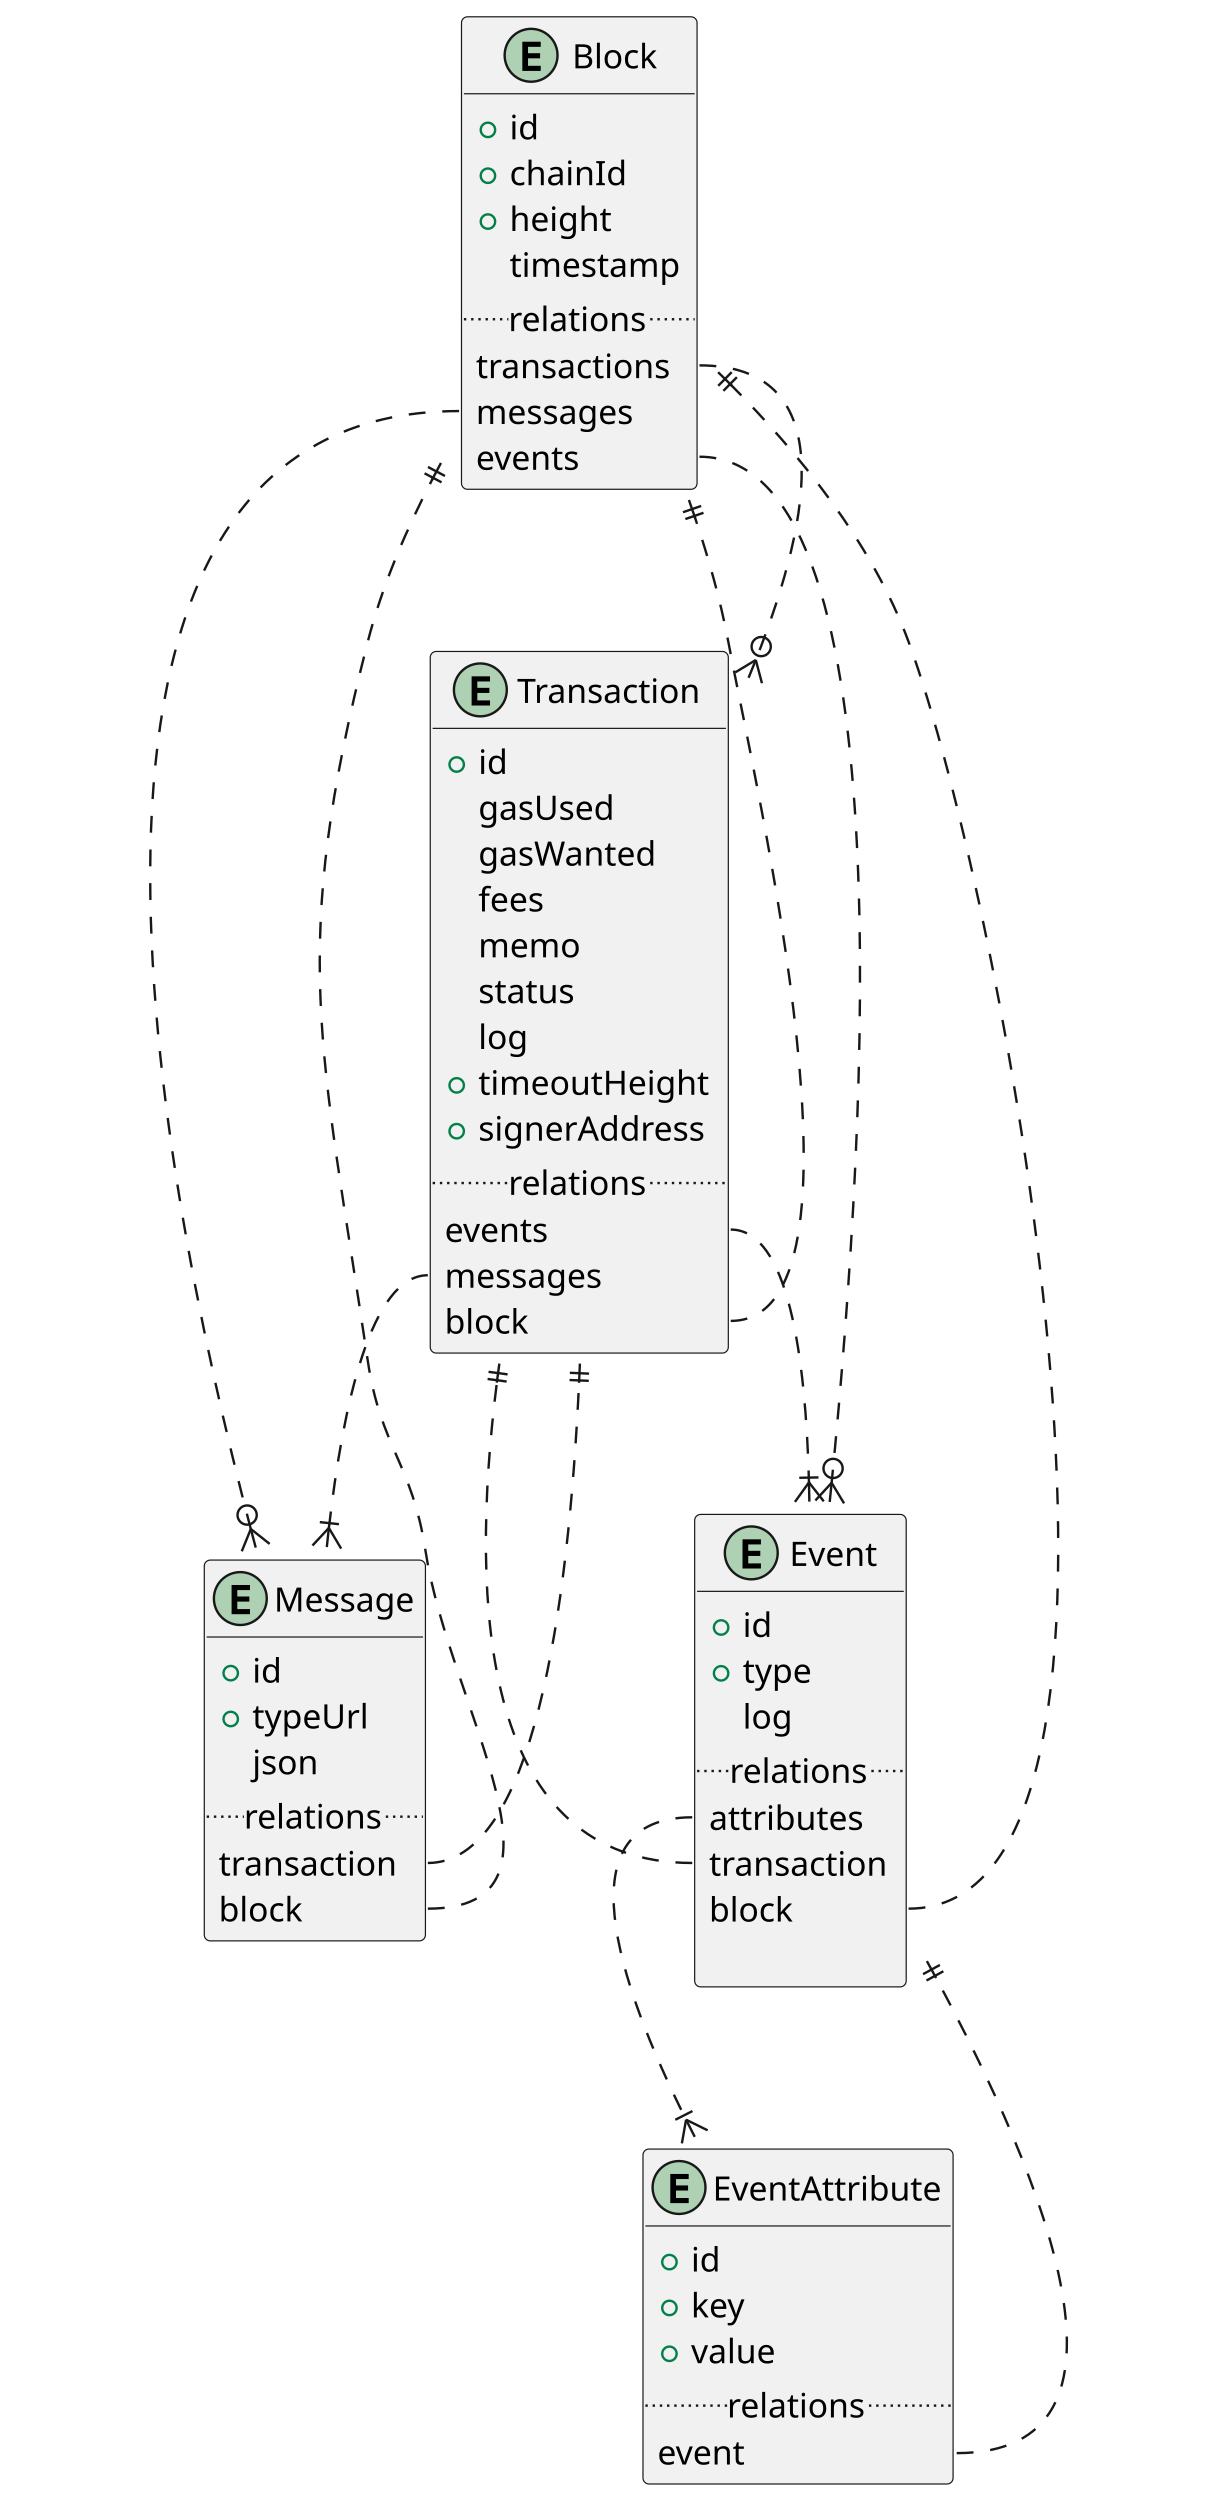
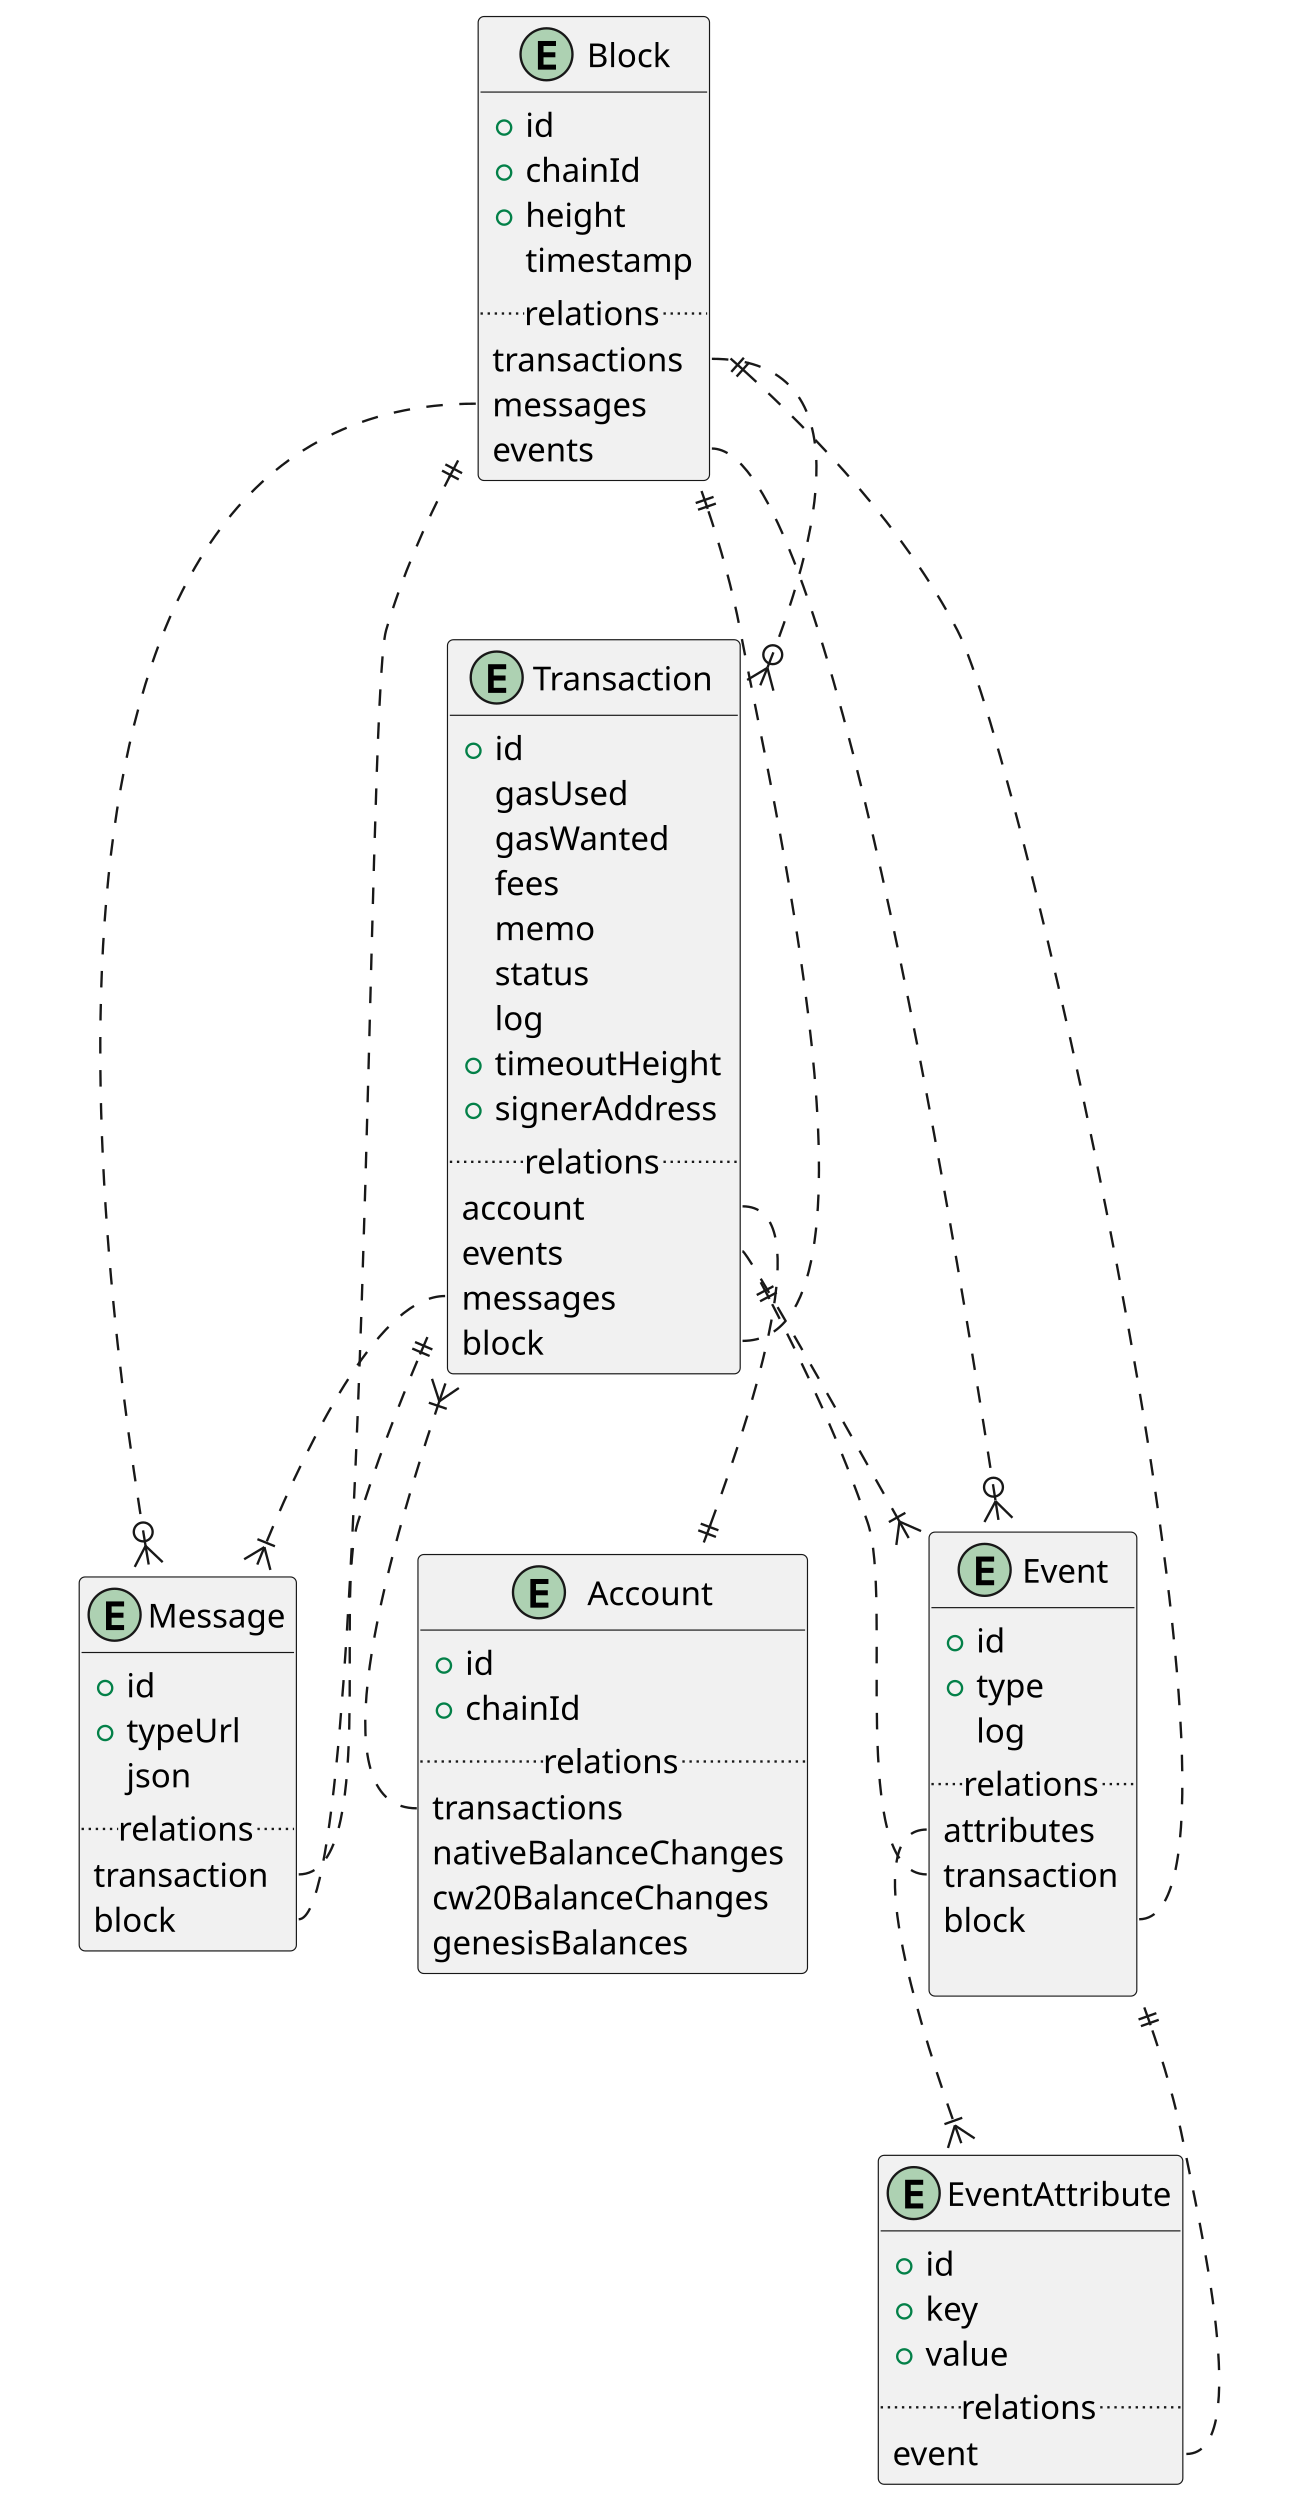
- <svg xmlns="http://www.w3.org/2000/svg" contentStyleType="text/css" height="1040px" preserveAspectRatio="none" style="width:502px;height:1040px;background:#FFFFFF;" version="1.1" viewBox="0 0 502 1040" width="502px" zoomAndPan="magnify">
+ <svg xmlns="http://www.w3.org/2000/svg" contentStyleType="text/css" height="1059px" preserveAspectRatio="none" style="width:550px;height:1059px;background:#FFFFFF;" version="1.1" viewBox="0 0 550 1059" width="550px" zoomAndPan="magnify">
  <defs />
  <g>
    <g id="elem_Block">
-       <rect codeLine="1" fill="#F1F1F1" height="196.543" id="Block" rx="2.5" ry="2.5" style="stroke:#181818;stroke-width:0.5;" width="98" x="191.98" y="7" />
-       <ellipse cx="220.93" cy="23" fill="#ADD1B2" rx="11" ry="11" style="stroke:#181818;stroke-width:1.0;" />
-       <path d="M217.289,29.5 L217.289,17.359 L224.946,17.359 L224.946,19.484 L219.664,19.484 L219.664,22.141 L224.68,22.141 L224.68,24.266 L219.664,24.266 L219.664,27.375 L224.946,27.375 L224.946,29.5 L217.289,29.5 Z " fill="#000000" />
-       <text fill="#000000" font-family="sans-serif" font-size="14" lengthAdjust="spacing" textLength="35" x="238.03" y="28.432">Block</text>
-       <line style="stroke:#181818;stroke-width:0.5;" x1="192.98" x2="288.98" y1="39" y2="39" />
-       <ellipse cx="202.98" cy="54.034" fill="none" rx="3" ry="3" style="stroke:#038048;stroke-width:1.0;" />
-       <text fill="#000000" font-family="sans-serif" font-size="14" lengthAdjust="spacing" textLength="13" x="211.98" y="57.966">id</text>
-       <ellipse cx="202.98" cy="73.102" fill="none" rx="3" ry="3" style="stroke:#038048;stroke-width:1.0;" />
-       <text fill="#000000" font-family="sans-serif" font-size="14" lengthAdjust="spacing" textLength="51" x="211.98" y="77.034">chainId</text>
-       <ellipse cx="202.98" cy="92.17" fill="none" rx="3" ry="3" style="stroke:#038048;stroke-width:1.0;" />
-       <text fill="#000000" font-family="sans-serif" font-size="14" lengthAdjust="spacing" textLength="44" x="211.98" y="96.102">height</text>
-       <text fill="#000000" font-family="sans-serif" font-size="14" lengthAdjust="spacing" textLength="72" x="211.98" y="115.17">timestamp</text>
-       <text fill="#000000" font-family="sans-serif" font-size="14" lengthAdjust="spacing" textLength="83" x="197.98" y="157.305">transactions</text>
-       <text fill="#000000" font-family="sans-serif" font-size="14" lengthAdjust="spacing" textLength="67" x="197.98" y="176.373">messages</text>
-       <text fill="#000000" font-family="sans-serif" font-size="14" lengthAdjust="spacing" textLength="44" x="197.98" y="195.441">events</text>
-       <line style="stroke:#181818;stroke-width:1.0;stroke-dasharray:1.0,2.0;" x1="192.98" x2="211.48" y1="132.806" y2="132.806" />
-       <text fill="#000000" font-family="sans-serif" font-size="14" lengthAdjust="spacing" textLength="59" x="211.48" y="137.738">relations</text>
-       <line style="stroke:#181818;stroke-width:1.0;stroke-dasharray:1.0,2.0;" x1="270.48" x2="288.98" y1="132.806" y2="132.806" />
+       <rect codeLine="1" fill="#F1F1F1" height="196.543" id="Block" rx="2.5" ry="2.5" style="stroke:#181818;stroke-width:0.5;" width="98" x="202.55" y="7" />
+       <ellipse cx="231.5" cy="23" fill="#ADD1B2" rx="11" ry="11" style="stroke:#181818;stroke-width:1.0;" />
+       <path d="M227.859,29.5 L227.859,17.359 L235.516,17.359 L235.516,19.484 L230.234,19.484 L230.234,22.141 L235.25,22.141 L235.25,24.266 L230.234,24.266 L230.234,27.375 L235.516,27.375 L235.516,29.5 L227.859,29.5 Z " fill="#000000" />
+       <text fill="#000000" font-family="sans-serif" font-size="14" lengthAdjust="spacing" textLength="35" x="248.6" y="28.432">Block</text>
+       <line style="stroke:#181818;stroke-width:0.5;" x1="203.55" x2="299.55" y1="39" y2="39" />
+       <ellipse cx="213.55" cy="54.034" fill="none" rx="3" ry="3" style="stroke:#038048;stroke-width:1.0;" />
+       <text fill="#000000" font-family="sans-serif" font-size="14" lengthAdjust="spacing" textLength="13" x="222.55" y="57.966">id</text>
+       <ellipse cx="213.55" cy="73.102" fill="none" rx="3" ry="3" style="stroke:#038048;stroke-width:1.0;" />
+       <text fill="#000000" font-family="sans-serif" font-size="14" lengthAdjust="spacing" textLength="51" x="222.55" y="77.034">chainId</text>
+       <ellipse cx="213.55" cy="92.17" fill="none" rx="3" ry="3" style="stroke:#038048;stroke-width:1.0;" />
+       <text fill="#000000" font-family="sans-serif" font-size="14" lengthAdjust="spacing" textLength="44" x="222.55" y="96.102">height</text>
+       <text fill="#000000" font-family="sans-serif" font-size="14" lengthAdjust="spacing" textLength="72" x="222.55" y="115.17">timestamp</text>
+       <text fill="#000000" font-family="sans-serif" font-size="14" lengthAdjust="spacing" textLength="83" x="208.55" y="157.305">transactions</text>
+       <text fill="#000000" font-family="sans-serif" font-size="14" lengthAdjust="spacing" textLength="67" x="208.55" y="176.373">messages</text>
+       <text fill="#000000" font-family="sans-serif" font-size="14" lengthAdjust="spacing" textLength="44" x="208.55" y="195.441">events</text>
+       <line style="stroke:#181818;stroke-width:1.0;stroke-dasharray:1.0,2.0;" x1="203.55" x2="222.05" y1="132.806" y2="132.806" />
+       <text fill="#000000" font-family="sans-serif" font-size="14" lengthAdjust="spacing" textLength="59" x="222.05" y="137.738">relations</text>
+       <line style="stroke:#181818;stroke-width:1.0;stroke-dasharray:1.0,2.0;" x1="281.05" x2="299.55" y1="132.806" y2="132.806" />
    </g>
    <g id="elem_Transaction">
-       <rect codeLine="12" fill="#F1F1F1" height="291.883" id="Transaction" rx="2.5" ry="2.5" style="stroke:#181818;stroke-width:0.5;" width="124" x="178.98" y="271" />
-       <ellipse cx="199.83" cy="287" fill="#ADD1B2" rx="11" ry="11" style="stroke:#181818;stroke-width:1.0;" />
-       <path d="M196.189,293.5 L196.189,281.359 L203.846,281.359 L203.846,283.484 L198.564,283.484 L198.564,286.141 L203.58,286.141 L203.58,288.266 L198.564,288.266 L198.564,291.375 L203.846,291.375 L203.846,293.5 L196.189,293.5 Z " fill="#000000" />
-       <text fill="#000000" font-family="sans-serif" font-size="14" lengthAdjust="spacing" textLength="79" x="215.13" y="292.432">Transaction</text>
-       <line style="stroke:#181818;stroke-width:0.5;" x1="179.98" x2="301.98" y1="303" y2="303" />
-       <ellipse cx="189.98" cy="318.034" fill="none" rx="3" ry="3" style="stroke:#038048;stroke-width:1.0;" />
-       <text fill="#000000" font-family="sans-serif" font-size="14" lengthAdjust="spacing" textLength="13" x="198.98" y="321.966">id</text>
-       <text fill="#000000" font-family="sans-serif" font-size="14" lengthAdjust="spacing" textLength="58" x="198.98" y="341.034">gasUsed</text>
-       <text fill="#000000" font-family="sans-serif" font-size="14" lengthAdjust="spacing" textLength="76" x="198.98" y="360.102">gasWanted</text>
-       <text fill="#000000" font-family="sans-serif" font-size="14" lengthAdjust="spacing" textLength="28" x="198.98" y="379.17">fees</text>
-       <text fill="#000000" font-family="sans-serif" font-size="14" lengthAdjust="spacing" textLength="42" x="198.98" y="398.238">memo</text>
-       <text fill="#000000" font-family="sans-serif" font-size="14" lengthAdjust="spacing" textLength="41" x="198.98" y="417.305">status</text>
-       <text fill="#000000" font-family="sans-serif" font-size="14" lengthAdjust="spacing" textLength="21" x="198.98" y="436.373">log</text>
-       <ellipse cx="189.98" cy="451.509" fill="none" rx="3" ry="3" style="stroke:#038048;stroke-width:1.0;" />
-       <text fill="#000000" font-family="sans-serif" font-size="14" lengthAdjust="spacing" textLength="97" x="198.98" y="455.441">timeoutHeight</text>
-       <ellipse cx="189.98" cy="470.577" fill="none" rx="3" ry="3" style="stroke:#038048;stroke-width:1.0;" />
-       <text fill="#000000" font-family="sans-serif" font-size="14" lengthAdjust="spacing" textLength="98" x="198.98" y="474.509">signerAddress</text>
-       <text fill="#000000" font-family="sans-serif" font-size="14" lengthAdjust="spacing" textLength="44" x="184.98" y="516.645">events</text>
-       <text fill="#000000" font-family="sans-serif" font-size="14" lengthAdjust="spacing" textLength="67" x="184.98" y="535.713">messages</text>
-       <text fill="#000000" font-family="sans-serif" font-size="14" lengthAdjust="spacing" textLength="35" x="184.98" y="554.781">block</text>
-       <line style="stroke:#181818;stroke-width:1.0;stroke-dasharray:1.0,2.0;" x1="179.98" x2="211.48" y1="492.145" y2="492.145" />
-       <text fill="#000000" font-family="sans-serif" font-size="14" lengthAdjust="spacing" textLength="59" x="211.48" y="497.077">relations</text>
-       <line style="stroke:#181818;stroke-width:1.0;stroke-dasharray:1.0,2.0;" x1="270.48" x2="301.98" y1="492.145" y2="492.145" />
+       <rect codeLine="12" fill="#F1F1F1" height="310.951" id="Transaction" rx="2.5" ry="2.5" style="stroke:#181818;stroke-width:0.5;" width="124" x="189.55" y="271" />
+       <ellipse cx="210.4" cy="287" fill="#ADD1B2" rx="11" ry="11" style="stroke:#181818;stroke-width:1.0;" />
+       <path d="M206.759,293.5 L206.759,281.359 L214.416,281.359 L214.416,283.484 L209.134,283.484 L209.134,286.141 L214.15,286.141 L214.15,288.266 L209.134,288.266 L209.134,291.375 L214.416,291.375 L214.416,293.5 L206.759,293.5 Z " fill="#000000" />
+       <text fill="#000000" font-family="sans-serif" font-size="14" lengthAdjust="spacing" textLength="79" x="225.7" y="292.432">Transaction</text>
+       <line style="stroke:#181818;stroke-width:0.5;" x1="190.55" x2="312.55" y1="303" y2="303" />
+       <ellipse cx="200.55" cy="318.034" fill="none" rx="3" ry="3" style="stroke:#038048;stroke-width:1.0;" />
+       <text fill="#000000" font-family="sans-serif" font-size="14" lengthAdjust="spacing" textLength="13" x="209.55" y="321.966">id</text>
+       <text fill="#000000" font-family="sans-serif" font-size="14" lengthAdjust="spacing" textLength="58" x="209.55" y="341.034">gasUsed</text>
+       <text fill="#000000" font-family="sans-serif" font-size="14" lengthAdjust="spacing" textLength="76" x="209.55" y="360.102">gasWanted</text>
+       <text fill="#000000" font-family="sans-serif" font-size="14" lengthAdjust="spacing" textLength="28" x="209.55" y="379.17">fees</text>
+       <text fill="#000000" font-family="sans-serif" font-size="14" lengthAdjust="spacing" textLength="42" x="209.55" y="398.238">memo</text>
+       <text fill="#000000" font-family="sans-serif" font-size="14" lengthAdjust="spacing" textLength="41" x="209.55" y="417.305">status</text>
+       <text fill="#000000" font-family="sans-serif" font-size="14" lengthAdjust="spacing" textLength="21" x="209.55" y="436.373">log</text>
+       <ellipse cx="200.55" cy="451.509" fill="none" rx="3" ry="3" style="stroke:#038048;stroke-width:1.0;" />
+       <text fill="#000000" font-family="sans-serif" font-size="14" lengthAdjust="spacing" textLength="97" x="209.55" y="455.441">timeoutHeight</text>
+       <ellipse cx="200.55" cy="470.577" fill="none" rx="3" ry="3" style="stroke:#038048;stroke-width:1.0;" />
+       <text fill="#000000" font-family="sans-serif" font-size="14" lengthAdjust="spacing" textLength="98" x="209.55" y="474.509">signerAddress</text>
+       <text fill="#000000" font-family="sans-serif" font-size="14" lengthAdjust="spacing" textLength="53" x="195.55" y="516.645">account</text>
+       <text fill="#000000" font-family="sans-serif" font-size="14" lengthAdjust="spacing" textLength="44" x="195.55" y="535.713">events</text>
+       <text fill="#000000" font-family="sans-serif" font-size="14" lengthAdjust="spacing" textLength="67" x="195.55" y="554.781">messages</text>
+       <text fill="#000000" font-family="sans-serif" font-size="14" lengthAdjust="spacing" textLength="35" x="195.55" y="573.849">block</text>
+       <line style="stroke:#181818;stroke-width:1.0;stroke-dasharray:1.0,2.0;" x1="190.55" x2="222.05" y1="492.145" y2="492.145" />
+       <text fill="#000000" font-family="sans-serif" font-size="14" lengthAdjust="spacing" textLength="59" x="222.05" y="497.077">relations</text>
+       <line style="stroke:#181818;stroke-width:1.0;stroke-dasharray:1.0,2.0;" x1="281.05" x2="312.55" y1="492.145" y2="492.145" />
    </g>
    <g id="elem_Message">
-       <rect codeLine="28" fill="#F1F1F1" height="158.407" id="Message" rx="2.5" ry="2.5" style="stroke:#181818;stroke-width:0.5;" width="92" x="84.98" y="649" />
-       <ellipse cx="99.98" cy="665" fill="#ADD1B2" rx="11" ry="11" style="stroke:#181818;stroke-width:1.0;" />
-       <path d="M96.339,671.5 L96.339,659.359 L103.996,659.359 L103.996,661.484 L98.714,661.484 L98.714,664.141 L103.73,664.141 L103.73,666.266 L98.714,666.266 L98.714,669.375 L103.996,669.375 L103.996,671.5 L96.339,671.5 Z " fill="#000000" />
-       <text fill="#000000" font-family="sans-serif" font-size="14" lengthAdjust="spacing" textLength="60" x="113.98" y="670.432">Message</text>
-       <line style="stroke:#181818;stroke-width:0.5;" x1="85.98" x2="175.98" y1="681" y2="681" />
-       <ellipse cx="95.98" cy="696.034" fill="none" rx="3" ry="3" style="stroke:#038048;stroke-width:1.0;" />
-       <text fill="#000000" font-family="sans-serif" font-size="14" lengthAdjust="spacing" textLength="13" x="104.98" y="699.966">id</text>
-       <ellipse cx="95.98" cy="715.102" fill="none" rx="3" ry="3" style="stroke:#038048;stroke-width:1.0;" />
-       <text fill="#000000" font-family="sans-serif" font-size="14" lengthAdjust="spacing" textLength="49" x="104.98" y="719.034">typeUrl</text>
-       <text fill="#000000" font-family="sans-serif" font-size="14" lengthAdjust="spacing" textLength="28" x="104.98" y="738.102">json</text>
-       <text fill="#000000" font-family="sans-serif" font-size="14" lengthAdjust="spacing" textLength="76" x="90.98" y="780.238">transaction</text>
-       <text fill="#000000" font-family="sans-serif" font-size="14" lengthAdjust="spacing" textLength="35" x="90.98" y="799.306">block</text>
-       <line style="stroke:#181818;stroke-width:1.0;stroke-dasharray:1.0,2.0;" x1="85.98" x2="101.48" y1="755.738" y2="755.738" />
-       <text fill="#000000" font-family="sans-serif" font-size="14" lengthAdjust="spacing" textLength="59" x="101.48" y="760.67">relations</text>
-       <line style="stroke:#181818;stroke-width:1.0;stroke-dasharray:1.0,2.0;" x1="160.48" x2="175.98" y1="755.738" y2="755.738" />
+       <rect codeLine="29" fill="#F1F1F1" height="158.407" id="Message" rx="2.5" ry="2.5" style="stroke:#181818;stroke-width:0.5;" width="92" x="33.55" y="668" />
+       <ellipse cx="48.55" cy="684" fill="#ADD1B2" rx="11" ry="11" style="stroke:#181818;stroke-width:1.0;" />
+       <path d="M44.909,690.5 L44.909,678.359 L52.566,678.359 L52.566,680.484 L47.284,680.484 L47.284,683.141 L52.3,683.141 L52.3,685.266 L47.284,685.266 L47.284,688.375 L52.566,688.375 L52.566,690.5 L44.909,690.5 Z " fill="#000000" />
+       <text fill="#000000" font-family="sans-serif" font-size="14" lengthAdjust="spacing" textLength="60" x="62.55" y="689.432">Message</text>
+       <line style="stroke:#181818;stroke-width:0.5;" x1="34.55" x2="124.55" y1="700" y2="700" />
+       <ellipse cx="44.55" cy="715.034" fill="none" rx="3" ry="3" style="stroke:#038048;stroke-width:1.0;" />
+       <text fill="#000000" font-family="sans-serif" font-size="14" lengthAdjust="spacing" textLength="13" x="53.55" y="718.966">id</text>
+       <ellipse cx="44.55" cy="734.102" fill="none" rx="3" ry="3" style="stroke:#038048;stroke-width:1.0;" />
+       <text fill="#000000" font-family="sans-serif" font-size="14" lengthAdjust="spacing" textLength="49" x="53.55" y="738.034">typeUrl</text>
+       <text fill="#000000" font-family="sans-serif" font-size="14" lengthAdjust="spacing" textLength="28" x="53.55" y="757.102">json</text>
+       <text fill="#000000" font-family="sans-serif" font-size="14" lengthAdjust="spacing" textLength="76" x="39.55" y="799.238">transaction</text>
+       <text fill="#000000" font-family="sans-serif" font-size="14" lengthAdjust="spacing" textLength="35" x="39.55" y="818.306">block</text>
+       <line style="stroke:#181818;stroke-width:1.0;stroke-dasharray:1.0,2.0;" x1="34.55" x2="50.05" y1="774.738" y2="774.738" />
+       <text fill="#000000" font-family="sans-serif" font-size="14" lengthAdjust="spacing" textLength="59" x="50.05" y="779.67">relations</text>
+       <line style="stroke:#181818;stroke-width:1.0;stroke-dasharray:1.0,2.0;" x1="109.05" x2="124.55" y1="774.738" y2="774.738" />
    </g>
    <g id="elem_Event">
-       <rect codeLine="37" fill="#F1F1F1" height="196.543" id="Event" rx="2.5" ry="2.5" style="stroke:#181818;stroke-width:0.5;" width="88" x="288.98" y="630" />
-       <ellipse cx="312.53" cy="646" fill="#ADD1B2" rx="11" ry="11" style="stroke:#181818;stroke-width:1.0;" />
-       <path d="M308.889,652.5 L308.889,640.359 L316.546,640.359 L316.546,642.484 L311.264,642.484 L311.264,645.141 L316.28,645.141 L316.28,647.266 L311.264,647.266 L311.264,650.375 L316.546,650.375 L316.546,652.5 L308.889,652.5 Z " fill="#000000" />
-       <text fill="#000000" font-family="sans-serif" font-size="14" lengthAdjust="spacing" textLength="37" x="328.43" y="651.432">Event</text>
-       <line style="stroke:#181818;stroke-width:0.5;" x1="289.98" x2="375.98" y1="662" y2="662" />
-       <ellipse cx="299.98" cy="677.034" fill="none" rx="3" ry="3" style="stroke:#038048;stroke-width:1.0;" />
-       <text fill="#000000" font-family="sans-serif" font-size="14" lengthAdjust="spacing" textLength="13" x="308.98" y="680.966">id</text>
-       <ellipse cx="299.98" cy="696.102" fill="none" rx="3" ry="3" style="stroke:#038048;stroke-width:1.0;" />
-       <text fill="#000000" font-family="sans-serif" font-size="14" lengthAdjust="spacing" textLength="29" x="308.98" y="700.034">type</text>
-       <text fill="#000000" font-family="sans-serif" font-size="14" lengthAdjust="spacing" textLength="21" x="308.98" y="719.102">log</text>
-       <text fill="#000000" font-family="sans-serif" font-size="14" lengthAdjust="spacing" textLength="66" x="294.98" y="761.238">attributes</text>
-       <text fill="#000000" font-family="sans-serif" font-size="14" lengthAdjust="spacing" textLength="76" x="294.98" y="780.306">transaction</text>
-       <text fill="#000000" font-family="sans-serif" font-size="14" lengthAdjust="spacing" textLength="35" x="294.98" y="799.373">block</text>
-       <text fill="#000000" font-family="sans-serif" font-size="14" lengthAdjust="spacing" textLength="4" x="294.98" y="818.441"> </text>
-       <line style="stroke:#181818;stroke-width:1.0;stroke-dasharray:1.0,2.0;" x1="289.98" x2="303.48" y1="736.738" y2="736.738" />
-       <text fill="#000000" font-family="sans-serif" font-size="14" lengthAdjust="spacing" textLength="59" x="303.48" y="741.67">relations</text>
-       <line style="stroke:#181818;stroke-width:1.0;stroke-dasharray:1.0,2.0;" x1="362.48" x2="375.98" y1="736.738" y2="736.738" />
+       <rect codeLine="38" fill="#F1F1F1" height="196.543" id="Event" rx="2.5" ry="2.5" style="stroke:#181818;stroke-width:0.5;" width="88" x="393.55" y="649" />
+       <ellipse cx="417.1" cy="665" fill="#ADD1B2" rx="11" ry="11" style="stroke:#181818;stroke-width:1.0;" />
+       <path d="M413.459,671.5 L413.459,659.359 L421.116,659.359 L421.116,661.484 L415.834,661.484 L415.834,664.141 L420.85,664.141 L420.85,666.266 L415.834,666.266 L415.834,669.375 L421.116,669.375 L421.116,671.5 L413.459,671.5 Z " fill="#000000" />
+       <text fill="#000000" font-family="sans-serif" font-size="14" lengthAdjust="spacing" textLength="37" x="433" y="670.432">Event</text>
+       <line style="stroke:#181818;stroke-width:0.5;" x1="394.55" x2="480.55" y1="681" y2="681" />
+       <ellipse cx="404.55" cy="696.034" fill="none" rx="3" ry="3" style="stroke:#038048;stroke-width:1.0;" />
+       <text fill="#000000" font-family="sans-serif" font-size="14" lengthAdjust="spacing" textLength="13" x="413.55" y="699.966">id</text>
+       <ellipse cx="404.55" cy="715.102" fill="none" rx="3" ry="3" style="stroke:#038048;stroke-width:1.0;" />
+       <text fill="#000000" font-family="sans-serif" font-size="14" lengthAdjust="spacing" textLength="29" x="413.55" y="719.034">type</text>
+       <text fill="#000000" font-family="sans-serif" font-size="14" lengthAdjust="spacing" textLength="21" x="413.55" y="738.102">log</text>
+       <text fill="#000000" font-family="sans-serif" font-size="14" lengthAdjust="spacing" textLength="66" x="399.55" y="780.238">attributes</text>
+       <text fill="#000000" font-family="sans-serif" font-size="14" lengthAdjust="spacing" textLength="76" x="399.55" y="799.306">transaction</text>
+       <text fill="#000000" font-family="sans-serif" font-size="14" lengthAdjust="spacing" textLength="35" x="399.55" y="818.373">block</text>
+       <text fill="#000000" font-family="sans-serif" font-size="14" lengthAdjust="spacing" textLength="4" x="399.55" y="837.441"> </text>
+       <line style="stroke:#181818;stroke-width:1.0;stroke-dasharray:1.0,2.0;" x1="394.55" x2="408.05" y1="755.738" y2="755.738" />
+       <text fill="#000000" font-family="sans-serif" font-size="14" lengthAdjust="spacing" textLength="59" x="408.05" y="760.67">relations</text>
+       <line style="stroke:#181818;stroke-width:1.0;stroke-dasharray:1.0,2.0;" x1="467.05" x2="480.55" y1="755.738" y2="755.738" />
    </g>
    <g id="elem_EventAttribute">
-       <rect codeLine="48" fill="#F1F1F1" height="139.34" id="EventAttribute" rx="2.5" ry="2.5" style="stroke:#181818;stroke-width:0.5;" width="129" x="267.48" y="894" />
-       <ellipse cx="282.48" cy="910" fill="#ADD1B2" rx="11" ry="11" style="stroke:#181818;stroke-width:1.0;" />
-       <path d="M278.839,916.5 L278.839,904.359 L286.496,904.359 L286.496,906.484 L281.214,906.484 L281.214,909.141 L286.23,909.141 L286.23,911.266 L281.214,911.266 L281.214,914.375 L286.496,914.375 L286.496,916.5 L278.839,916.5 Z " fill="#000000" />
-       <text fill="#000000" font-family="sans-serif" font-size="14" lengthAdjust="spacing" textLength="97" x="296.48" y="915.432">EventAttribute</text>
-       <line style="stroke:#181818;stroke-width:0.5;" x1="268.48" x2="395.48" y1="926" y2="926" />
-       <ellipse cx="278.48" cy="941.034" fill="none" rx="3" ry="3" style="stroke:#038048;stroke-width:1.0;" />
-       <text fill="#000000" font-family="sans-serif" font-size="14" lengthAdjust="spacing" textLength="13" x="287.48" y="944.966">id</text>
-       <ellipse cx="278.48" cy="960.102" fill="none" rx="3" ry="3" style="stroke:#038048;stroke-width:1.0;" />
-       <text fill="#000000" font-family="sans-serif" font-size="14" lengthAdjust="spacing" textLength="22" x="287.48" y="964.034">key</text>
-       <ellipse cx="278.48" cy="979.17" fill="none" rx="3" ry="3" style="stroke:#038048;stroke-width:1.0;" />
-       <text fill="#000000" font-family="sans-serif" font-size="14" lengthAdjust="spacing" textLength="36" x="287.48" y="983.102">value</text>
-       <text fill="#000000" font-family="sans-serif" font-size="14" lengthAdjust="spacing" textLength="37" x="273.48" y="1025.238">event</text>
-       <line style="stroke:#181818;stroke-width:1.0;stroke-dasharray:1.0,2.0;" x1="268.48" x2="302.48" y1="1000.738" y2="1000.738" />
-       <text fill="#000000" font-family="sans-serif" font-size="14" lengthAdjust="spacing" textLength="59" x="302.48" y="1005.67">relations</text>
-       <line style="stroke:#181818;stroke-width:1.0;stroke-dasharray:1.0,2.0;" x1="361.48" x2="395.48" y1="1000.738" y2="1000.738" />
+       <rect codeLine="49" fill="#F1F1F1" height="139.34" id="EventAttribute" rx="2.5" ry="2.5" style="stroke:#181818;stroke-width:0.5;" width="129" x="372.05" y="913" />
+       <ellipse cx="387.05" cy="929" fill="#ADD1B2" rx="11" ry="11" style="stroke:#181818;stroke-width:1.0;" />
+       <path d="M383.409,935.5 L383.409,923.359 L391.066,923.359 L391.066,925.484 L385.784,925.484 L385.784,928.141 L390.8,928.141 L390.8,930.266 L385.784,930.266 L385.784,933.375 L391.066,933.375 L391.066,935.5 L383.409,935.5 Z " fill="#000000" />
+       <text fill="#000000" font-family="sans-serif" font-size="14" lengthAdjust="spacing" textLength="97" x="401.05" y="934.432">EventAttribute</text>
+       <line style="stroke:#181818;stroke-width:0.5;" x1="373.05" x2="500.05" y1="945" y2="945" />
+       <ellipse cx="383.05" cy="960.034" fill="none" rx="3" ry="3" style="stroke:#038048;stroke-width:1.0;" />
+       <text fill="#000000" font-family="sans-serif" font-size="14" lengthAdjust="spacing" textLength="13" x="392.05" y="963.966">id</text>
+       <ellipse cx="383.05" cy="979.102" fill="none" rx="3" ry="3" style="stroke:#038048;stroke-width:1.0;" />
+       <text fill="#000000" font-family="sans-serif" font-size="14" lengthAdjust="spacing" textLength="22" x="392.05" y="983.034">key</text>
+       <ellipse cx="383.05" cy="998.17" fill="none" rx="3" ry="3" style="stroke:#038048;stroke-width:1.0;" />
+       <text fill="#000000" font-family="sans-serif" font-size="14" lengthAdjust="spacing" textLength="36" x="392.05" y="1002.102">value</text>
+       <text fill="#000000" font-family="sans-serif" font-size="14" lengthAdjust="spacing" textLength="37" x="378.05" y="1044.238">event</text>
+       <line style="stroke:#181818;stroke-width:1.0;stroke-dasharray:1.0,2.0;" x1="373.05" x2="407.05" y1="1019.738" y2="1019.738" />
+       <text fill="#000000" font-family="sans-serif" font-size="14" lengthAdjust="spacing" textLength="59" x="407.05" y="1024.67">relations</text>
+       <line style="stroke:#181818;stroke-width:1.0;stroke-dasharray:1.0,2.0;" x1="466.05" x2="500.05" y1="1019.738" y2="1019.738" />
+     </g>
+     <g id="elem_Account">
+       <rect codeLine="57" fill="#F1F1F1" height="177.475" id="Account" rx="2.5" ry="2.5" style="stroke:#181818;stroke-width:0.5;" width="165" x="177.05" y="658.5" />
+       <ellipse cx="228.3" cy="674.5" fill="#ADD1B2" rx="11" ry="11" style="stroke:#181818;stroke-width:1.0;" />
+       <path d="M224.659,681 L224.659,668.859 L232.316,668.859 L232.316,670.984 L227.034,670.984 L227.034,673.641 L232.05,673.641 L232.05,675.766 L227.034,675.766 L227.034,678.875 L232.316,678.875 L232.316,681 L224.659,681 Z " fill="#000000" />
+       <text fill="#000000" font-family="sans-serif" font-size="14" lengthAdjust="spacing" textLength="54" x="248.8" y="679.932">Account</text>
+       <line style="stroke:#181818;stroke-width:0.5;" x1="178.05" x2="341.05" y1="690.5" y2="690.5" />
+       <ellipse cx="188.05" cy="705.534" fill="none" rx="3" ry="3" style="stroke:#038048;stroke-width:1.0;" />
+       <text fill="#000000" font-family="sans-serif" font-size="14" lengthAdjust="spacing" textLength="13" x="197.05" y="709.466">id</text>
+       <ellipse cx="188.05" cy="724.602" fill="none" rx="3" ry="3" style="stroke:#038048;stroke-width:1.0;" />
+       <text fill="#000000" font-family="sans-serif" font-size="14" lengthAdjust="spacing" textLength="51" x="197.05" y="728.534">chainId</text>
+       <text fill="#000000" font-family="sans-serif" font-size="14" lengthAdjust="spacing" textLength="83" x="183.05" y="770.67">transactions</text>
+       <text fill="#000000" font-family="sans-serif" font-size="14" lengthAdjust="spacing" textLength="153" x="183.05" y="789.738">nativeBalanceChanges</text>
+       <text fill="#000000" font-family="sans-serif" font-size="14" lengthAdjust="spacing" textLength="146" x="183.05" y="808.806">cw20BalanceChanges</text>
+       <text fill="#000000" font-family="sans-serif" font-size="14" lengthAdjust="spacing" textLength="112" x="183.05" y="827.873">genesisBalances</text>
+       <line style="stroke:#181818;stroke-width:1.0;stroke-dasharray:1.0,2.0;" x1="178.05" x2="230.05" y1="746.17" y2="746.17" />
+       <text fill="#000000" font-family="sans-serif" font-size="14" lengthAdjust="spacing" textLength="59" x="230.05" y="751.102">relations</text>
+       <line style="stroke:#181818;stroke-width:1.0;stroke-dasharray:1.0,2.0;" x1="289.05" x2="341.05" y1="746.17" y2="746.17" />
    </g>
    <g id="link_Block_Transaction">
-       <path codeLine="57" d="M290.98,152 C347.91,152 339.05,212.1 314.27,274.89 " fill="none" id="Block-to-Transaction" style="stroke:#181818;stroke-width:1.0;stroke-dasharray:7.0,7.0;" />
-       <line style="stroke:#181818;stroke-width:1.0;" x1="314.411" x2="316.972" y1="274.544" y2="284.211" />
-       <line style="stroke:#181818;stroke-width:1.0;" x1="314.411" x2="305.848" y1="274.544" y2="279.709" />
-       <line style="stroke:#181818;stroke-width:1.0;" x1="314.411" x2="311.41" y1="274.544" y2="281.96" />
-       <ellipse cx="316.661" cy="268.982" fill="none" rx="4" ry="4" style="stroke:#181818;stroke-width:1.0;" />
+       <path codeLine="68" d="M301.55,152 C361.62,152 351.33,216.74 324.95,283.17 " fill="none" id="Block-to-Transaction" style="stroke:#181818;stroke-width:1.0;stroke-dasharray:7.0,7.0;" />
+       <line style="stroke:#181818;stroke-width:1.0;" x1="325.078" x2="327.617" y1="282.891" y2="292.563" />
+       <line style="stroke:#181818;stroke-width:1.0;" x1="325.078" x2="316.503" y1="282.891" y2="288.037" />
+       <line style="stroke:#181818;stroke-width:1.0;" x1="325.078" x2="322.06" y1="282.891" y2="290.3" />
+       <ellipse cx="327.341" cy="277.334" fill="none" rx="4" ry="4" style="stroke:#181818;stroke-width:1.0;" />
    </g>
    <g id="link_Transaction_Block">
-       <path codeLine="63" d="M303.98,549.5 C366.76,549.5 314.56,328.7 302.98,267 C299.72,249.64 294.67,231.74 288.83,214.46 " fill="none" id="Transaction-to-Block" style="stroke:#181818;stroke-width:1.0;stroke-dasharray:7.0,7.0;" />
-       <line style="stroke:#181818;stroke-width:1.0;" x1="284.116" x2="291.677" y1="213.087" y2="210.474" />
-       <line style="stroke:#181818;stroke-width:1.0;" x1="285.096" x2="292.657" y1="215.923" y2="213.31" />
-       <line style="stroke:#181818;stroke-width:1.0;" x1="289.203" x2="286.59" y1="215.561" y2="208" />
+       <path codeLine="75" d="M314.55,568 C381.44,568 325.88,332.74 313.55,267 C310.29,249.64 305.25,231.74 299.41,214.46 " fill="none" id="Transaction-to-Block" style="stroke:#181818;stroke-width:1.0;stroke-dasharray:7.0,7.0;" />
+       <line style="stroke:#181818;stroke-width:1.0;" x1="294.696" x2="302.257" y1="213.087" y2="210.474" />
+       <line style="stroke:#181818;stroke-width:1.0;" x1="295.676" x2="303.237" y1="215.923" y2="213.31" />
+       <line style="stroke:#181818;stroke-width:1.0;" x1="299.783" x2="297.17" y1="215.561" y2="208" />
    </g>
    <g id="link_Block_Message">
-       <path codeLine="58" d="M190.98,171 C6,171 63.12,478.96 104.44,636.49 " fill="none" id="Block-to-Message" style="stroke:#181818;stroke-width:1.0;stroke-dasharray:7.0,7.0;" />
-       <line style="stroke:#181818;stroke-width:1.0;" x1="104.339" x2="112.181" y1="636.065" y2="642.269" />
-       <line style="stroke:#181818;stroke-width:1.0;" x1="104.339" x2="100.579" y1="636.065" y2="645.331" />
-       <line style="stroke:#181818;stroke-width:1.0;" x1="104.339" x2="106.38" y1="636.065" y2="643.8" />
-       <ellipse cx="102.808" cy="630.263" fill="none" rx="4" ry="4" style="stroke:#181818;stroke-width:1.0;" />
+       <path codeLine="69" d="M201.55,171 C6,171 34.85,493.18 61.72,655.21 " fill="none" id="Block-to-Message" style="stroke:#181818;stroke-width:1.0;stroke-dasharray:7.0,7.0;" />
+       <line style="stroke:#181818;stroke-width:1.0;" x1="61.661" x2="68.907" y1="654.841" y2="661.733" />
+       <line style="stroke:#181818;stroke-width:1.0;" x1="61.661" x2="57.073" y1="654.841" y2="663.727" />
+       <line style="stroke:#181818;stroke-width:1.0;" x1="61.661" x2="62.99" y1="654.841" y2="662.73" />
+       <ellipse cx="60.664" cy="648.925" fill="none" rx="4" ry="4" style="stroke:#181818;stroke-width:1.0;" />
    </g>
    <g id="link_Message_Block">
-       <path codeLine="66" d="M177.98,794 C244.2,794 186.93,710.47 176.98,645 C171.46,608.72 158.37,602.3 152.98,566 C133.45,434.55 120.09,395.75 152.98,267 C158.93,243.71 169.02,220.16 180.29,198.52 " fill="none" id="Message-to-Block" style="stroke:#181818;stroke-width:1.0;stroke-dasharray:7.0,7.0;" />
-       <line style="stroke:#181818;stroke-width:1.0;" x1="178.031" x2="185.096" y1="194.256" y2="198.009" />
-       <line style="stroke:#181818;stroke-width:1.0;" x1="176.624" x2="183.689" y1="196.906" y2="200.658" />
-       <line style="stroke:#181818;stroke-width:1.0;" x1="179.687" x2="183.44" y1="199.665" y2="192.6" />
+       <path codeLine="80" d="M126.55,813 C156.95,813 155.03,296.19 163.55,267 C170.06,244.71 179.99,222.05 190.88,201.05 " fill="none" id="Message-to-Block" style="stroke:#181818;stroke-width:1.0;stroke-dasharray:7.0,7.0;" />
+       <line style="stroke:#181818;stroke-width:1.0;" x1="188.654" x2="195.726" y1="196.706" y2="200.446" />
+       <line style="stroke:#181818;stroke-width:1.0;" x1="187.251" x2="194.323" y1="199.358" y2="203.098" />
+       <line style="stroke:#181818;stroke-width:1.0;" x1="190.32" x2="194.06" y1="202.112" y2="195.04" />
    </g>
    <g id="link_Block_Event">
-       <path codeLine="59" d="M290.98,190 C375.85,190 361.48,459.96 345.94,617.06 " fill="none" id="Block-to-Event" style="stroke:#181818;stroke-width:1.0;stroke-dasharray:7.0,7.0;" />
-       <line style="stroke:#181818;stroke-width:1.0;" x1="345.96" x2="351.13" y1="616.84" y2="625.4" />
-       <line style="stroke:#181818;stroke-width:1.0;" x1="345.96" x2="339.19" y1="616.84" y2="624.2" />
-       <line style="stroke:#181818;stroke-width:1.0;" x1="345.96" x2="345.16" y1="616.84" y2="624.8" />
-       <ellipse cx="346.56" cy="610.87" fill="none" rx="4" ry="4" style="stroke:#181818;stroke-width:1.0;" />
+       <path codeLine="70" d="M301.55,190 C347.02,190 397,474.24 421.79,636.26 " fill="none" id="Block-to-Event" style="stroke:#181818;stroke-width:1.0;stroke-dasharray:7.0,7.0;" />
+       <line style="stroke:#181818;stroke-width:1.0;" x1="421.739" x2="428.872" y1="635.911" y2="642.919" />
+       <line style="stroke:#181818;stroke-width:1.0;" x1="421.739" x2="417.008" y1="635.911" y2="644.721" />
+       <line style="stroke:#181818;stroke-width:1.0;" x1="421.739" x2="422.94" y1="635.911" y2="643.82" />
+       <ellipse cx="420.837" cy="629.979" fill="none" rx="4" ry="4" style="stroke:#181818;stroke-width:1.0;" />
    </g>
    <g id="link_Event_Block">
-       <path codeLine="70" d="M377.98,794 C495.09,794 418.41,376.91 377.98,267 C362.89,226 332.22,188.32 303.71,159.74 " fill="none" id="Event-to-Block" style="stroke:#181818;stroke-width:1.0;stroke-dasharray:7.0,7.0;" />
-       <line style="stroke:#181818;stroke-width:1.0;" x1="298.781" x2="304.397" y1="160.497" y2="154.799" />
-       <line style="stroke:#181818;stroke-width:1.0;" x1="300.917" x2="306.533" y1="162.603" y2="156.905" />
-       <line style="stroke:#181818;stroke-width:1.0;" x1="304.438" x2="298.74" y1="160.456" y2="154.84" />
+       <path codeLine="84" d="M482.55,813 C543.82,813 433.89,321.32 405.55,267 C383.41,224.56 346.69,185.53 314.66,156.53 " fill="none" id="Event-to-Block" style="stroke:#181818;stroke-width:1.0;stroke-dasharray:7.0,7.0;" />
+       <line style="stroke:#181818;stroke-width:1.0;" x1="309.776" x2="315.097" y1="157.517" y2="151.544" />
+       <line style="stroke:#181818;stroke-width:1.0;" x1="312.017" x2="317.338" y1="159.513" y2="153.539" />
+       <line style="stroke:#181818;stroke-width:1.0;" x1="315.424" x2="309.45" y1="157.191" y2="151.87" />
+     </g>
+     <g id="link_Transaction_Account">
+       <path codeLine="72" d="M314.55,511 C344.19,511 324.27,582.79 300.51,647.02 " fill="none" id="Transaction-to-Account" style="stroke:#181818;stroke-width:1.0;stroke-dasharray:7.0,7.0;" />
+       <line style="stroke:#181818;stroke-width:1.0;" x1="303.269" x2="295.778" y1="651.048" y2="648.241" />
+       <line style="stroke:#181818;stroke-width:1.0;" x1="304.322" x2="296.831" y1="648.239" y2="645.432" />
+       <line style="stroke:#181818;stroke-width:1.0;" x1="300.927" x2="298.12" y1="645.899" y2="653.39" />
+     </g>
+     <g id="link_Account_Transaction">
+       <path codeLine="77" d="M176.55,766 C137.51,766 157.19,679.18 186.15,593.42 " fill="none" id="Account-to-Transaction" style="stroke:#181818;stroke-width:1.0;stroke-dasharray:7.0,7.0;" />
+       <line style="stroke:#181818;stroke-width:1.0;" x1="186.095" x2="183.002" y1="593.591" y2="584.081" />
+       <line style="stroke:#181818;stroke-width:1.0;" x1="186.095" x2="194.358" y1="593.591" y2="587.959" />
+       <line style="stroke:#181818;stroke-width:1.0;" x1="186.095" x2="188.68" y1="593.591" y2="586.02" />
+       <line style="stroke:#181818;stroke-width:1.0;" x1="181.663" x2="189.233" y1="594.191" y2="596.776" />
    </g>
    <g id="link_Transaction_Event">
-       <path codeLine="61" d="M303.98,511.5 C327.8,511.5 335.18,563.87 336.54,616.98 " fill="none" id="Transaction-to-Event" style="stroke:#181818;stroke-width:1.0;stroke-dasharray:7.0,7.0;" />
-       <line style="stroke:#181818;stroke-width:1.0;" x1="336.533" x2="342.689" y1="616.682" y2="624.562" />
-       <line style="stroke:#181818;stroke-width:1.0;" x1="336.533" x2="330.691" y1="616.682" y2="624.798" />
-       <line style="stroke:#181818;stroke-width:1.0;" x1="336.533" x2="336.69" y1="616.682" y2="624.68" />
-       <line style="stroke:#181818;stroke-width:1.0;" x1="340.493" x2="332.494" y1="614.603" y2="614.76" />
+       <path codeLine="73" d="M314.55,530 C316.35,530 349.57,588.48 381.04,644.58 " fill="none" id="Transaction-to-Event" style="stroke:#181818;stroke-width:1.0;stroke-dasharray:7.0,7.0;" />
+       <line style="stroke:#181818;stroke-width:1.0;" x1="381.003" x2="390.152" y1="644.534" y2="648.572" />
+       <line style="stroke:#181818;stroke-width:1.0;" x1="381.003" x2="379.688" y1="644.534" y2="654.447" />
+       <line style="stroke:#181818;stroke-width:1.0;" x1="381.003" x2="384.92" y1="644.534" y2="651.51" />
+       <line style="stroke:#181818;stroke-width:1.0;" x1="383.512" x2="376.536" y1="640.832" y2="644.749" />
    </g>
    <g id="link_Event_Transaction">
-       <path codeLine="69" d="M287.98,775 C201.22,775 194.62,670.23 206.82,574.13 " fill="none" id="Event-to-Transaction" style="stroke:#181818;stroke-width:1.0;stroke-dasharray:7.0,7.0;" />
-       <line style="stroke:#181818;stroke-width:1.0;" x1="203.235" x2="211.164" y1="570.684" y2="571.745" />
-       <line style="stroke:#181818;stroke-width:1.0;" x1="202.837" x2="210.767" y1="573.658" y2="574.718" />
-       <line style="stroke:#181818;stroke-width:1.0;" x1="206.669" x2="207.73" y1="575.179" y2="567.25" />
+       <path codeLine="83" d="M392.55,794 C358.98,794 378.35,676.79 367.55,645 C356.6,612.78 341.28,579.57 325.37,549.1 " fill="none" id="Event-to-Transaction" style="stroke:#181818;stroke-width:1.0;stroke-dasharray:7.0,7.0;" />
+       <line style="stroke:#181818;stroke-width:1.0;" x1="320.559" x2="327.634" y1="548.564" y2="544.831" />
+       <line style="stroke:#181818;stroke-width:1.0;" x1="321.959" x2="329.034" y1="551.218" y2="547.484" />
+       <line style="stroke:#181818;stroke-width:1.0;" x1="325.963" x2="322.23" y1="550.236" y2="543.16" />
    </g>
    <g id="link_Transaction_Message">
-       <path codeLine="62" d="M177.98,530.5 C154.44,530.5 142.67,584.49 136.79,635.87 " fill="none" id="Transaction-to-Message" style="stroke:#181818;stroke-width:1.0;stroke-dasharray:7.0,7.0;" />
-       <line style="stroke:#181818;stroke-width:1.0;" x1="136.807" x2="141.916" y1="635.626" y2="644.223" />
-       <line style="stroke:#181818;stroke-width:1.0;" x1="136.807" x2="129.984" y1="635.626" y2="642.937" />
-       <line style="stroke:#181818;stroke-width:1.0;" x1="136.807" x2="135.95" y1="635.626" y2="643.58" />
-       <line style="stroke:#181818;stroke-width:1.0;" x1="140.998" x2="133.044" y1="634.066" y2="633.209" />
+       <path codeLine="74" d="M188.55,549 C162.17,549 133.3,603.77 111.91,655.56 " fill="none" id="Transaction-to-Message" style="stroke:#181818;stroke-width:1.0;stroke-dasharray:7.0,7.0;" />
+       <line style="stroke:#181818;stroke-width:1.0;" x1="111.998" x2="114.537" y1="655.351" y2="665.023" />
+       <line style="stroke:#181818;stroke-width:1.0;" x1="111.998" x2="103.423" y1="655.351" y2="660.497" />
+       <line style="stroke:#181818;stroke-width:1.0;" x1="111.998" x2="108.98" y1="655.351" y2="662.76" />
+       <line style="stroke:#181818;stroke-width:1.0;" x1="116.457" x2="109.048" y1="655.008" y2="651.99" />
    </g>
    <g id="link_Message_Transaction">
-       <path codeLine="65" d="M177.98,775 C221.65,775 236.5,670.23 240.94,574.13 " fill="none" id="Message-to-Transaction" style="stroke:#181818;stroke-width:1.0;stroke-dasharray:7.0,7.0;" />
-       <line style="stroke:#181818;stroke-width:1.0;" x1="237.062" x2="245.055" y1="571.085" y2="571.428" />
-       <line style="stroke:#181818;stroke-width:1.0;" x1="236.934" x2="244.927" y1="574.082" y2="574.425" />
-       <line style="stroke:#181818;stroke-width:1.0;" x1="240.887" x2="241.23" y1="575.253" y2="567.26" />
+       <path codeLine="79" d="M126.55,794 C160.12,794 141.69,677.09 151.55,645 C158.89,621.12 168.28,596.45 178.36,572.68 " fill="none" id="Message-to-Transaction" style="stroke:#181818;stroke-width:1.0;stroke-dasharray:7.0,7.0;" />
+       <line style="stroke:#181818;stroke-width:1.0;" x1="175.807" x2="183.16" y1="568.49" y2="571.643" />
+       <line style="stroke:#181818;stroke-width:1.0;" x1="174.625" x2="181.977" y1="571.247" y2="574.4" />
+       <line style="stroke:#181818;stroke-width:1.0;" x1="177.907" x2="181.06" y1="573.742" y2="566.39" />
    </g>
    <g id="link_Event_EventAttribute">
-       <path codeLine="68" d="M287.98,756 C234.17,756 256.53,823.89 285.41,881.81 " fill="none" id="Event-to-EventAttribute" style="stroke:#181818;stroke-width:1.0;stroke-dasharray:7.0,7.0;" />
-       <line style="stroke:#181818;stroke-width:1.0;" x1="285.402" x2="294.372" y1="881.795" y2="886.217" />
-       <line style="stroke:#181818;stroke-width:1.0;" x1="285.402" x2="283.668" y1="881.795" y2="891.643" />
-       <line style="stroke:#181818;stroke-width:1.0;" x1="285.402" x2="289.02" y1="881.795" y2="888.93" />
-       <line style="stroke:#181818;stroke-width:1.0;" x1="288.065" x2="280.93" y1="878.202" y2="881.82" />
+       <path codeLine="82" d="M392.55,775 C365.7,775 383.99,842.61 404.54,900.46 " fill="none" id="Event-to-EventAttribute" style="stroke:#181818;stroke-width:1.0;stroke-dasharray:7.0,7.0;" />
+       <line style="stroke:#181818;stroke-width:1.0;" x1="404.509" x2="412.858" y1="900.32" y2="905.824" />
+       <line style="stroke:#181818;stroke-width:1.0;" x1="404.509" x2="401.562" y1="900.32" y2="909.875" />
+       <line style="stroke:#181818;stroke-width:1.0;" x1="404.509" x2="407.21" y1="900.32" y2="907.85" />
+       <line style="stroke:#181818;stroke-width:1.0;" x1="407.599" x2="400.069" y1="897.087" y2="899.787" />
    </g>
    <g id="link_EventAttribute_Event">
-       <path codeLine="72" d="M397.98,1020.5 C480.73,1020.5 435.04,907.2 388.89,821.88 " fill="none" id="EventAttribute-to-Event" style="stroke:#181818;stroke-width:1.0;stroke-dasharray:7.0,7.0;" />
-       <line style="stroke:#181818;stroke-width:1.0;" x1="383.988" x2="391.008" y1="821.248" y2="817.412" />
-       <line style="stroke:#181818;stroke-width:1.0;" x1="385.427" x2="392.447" y1="823.881" y2="820.044" />
-       <line style="stroke:#181818;stroke-width:1.0;" x1="389.416" x2="385.58" y1="822.84" y2="815.82" />
+       <path codeLine="86" d="M502.55,1039.5 C531.55,1039.5 507.11,937.46 501.55,909 C498.17,891.72 492.99,873.93 487.01,856.75 " fill="none" id="EventAttribute-to-Event" style="stroke:#181818;stroke-width:1.0;stroke-dasharray:7.0,7.0;" />
+       <line style="stroke:#181818;stroke-width:1.0;" x1="482.292" x2="489.829" y1="855.449" y2="852.768" />
+       <line style="stroke:#181818;stroke-width:1.0;" x1="483.298" x2="490.835" y1="858.276" y2="855.594" />
+       <line style="stroke:#181818;stroke-width:1.0;" x1="487.401" x2="484.72" y1="857.877" y2="850.34" />
    </g>
  </g>
</svg>
